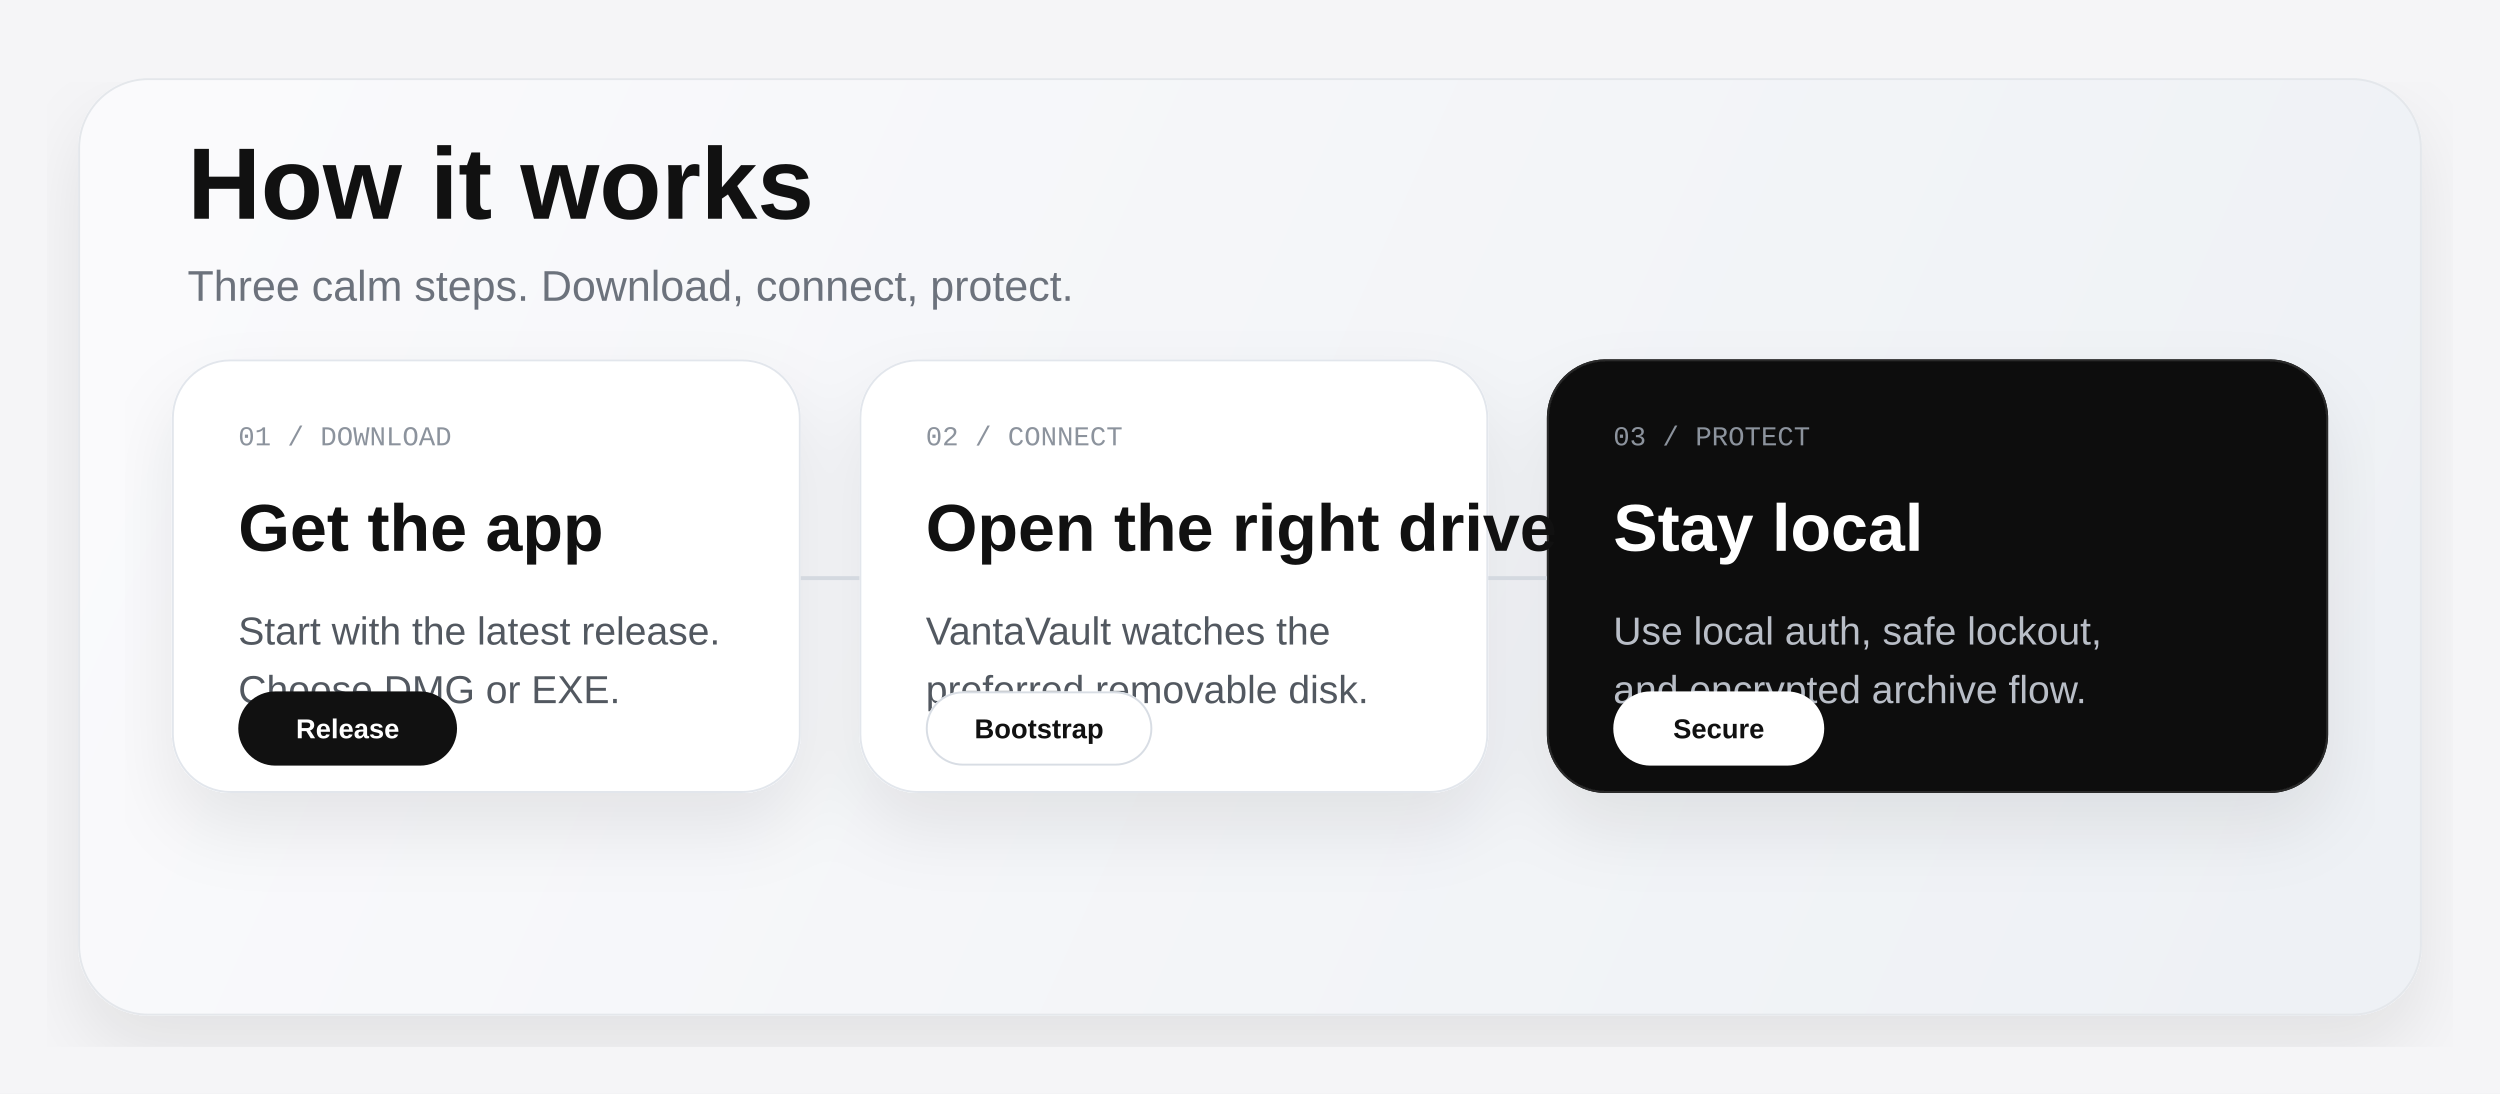
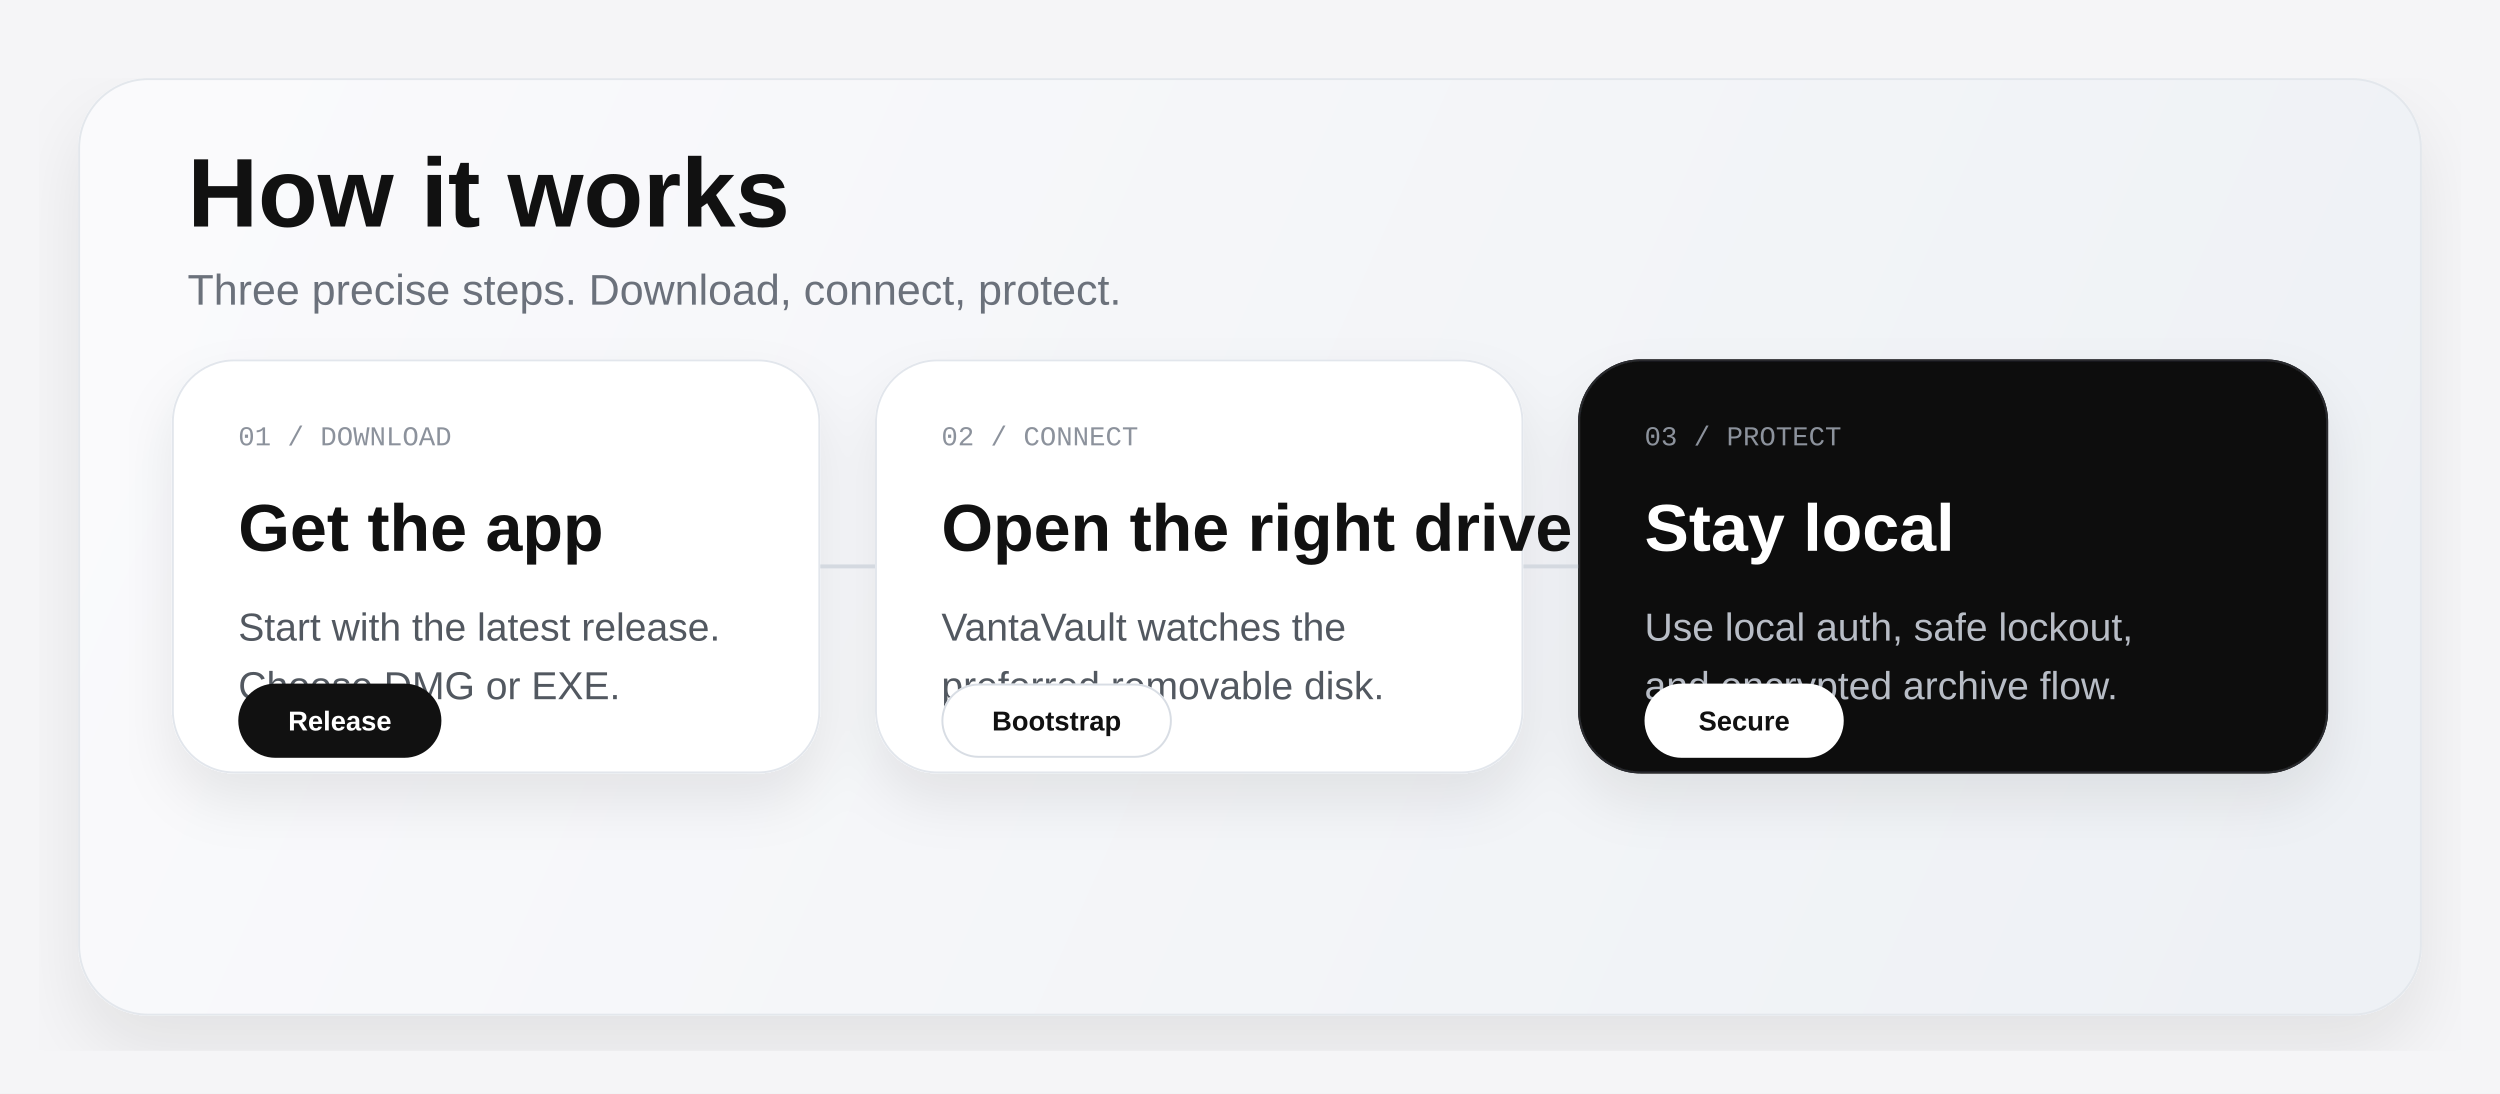
<svg xmlns="http://www.w3.org/2000/svg" width="1280" height="560" viewBox="0 0 1280 560" fill="none">
  <defs>
-     <linearGradient id="bg" x1="110" y1="46" x2="1166" y2="520" gradientUnits="userSpaceOnUse">
+     <linearGradient id="pageBg" x1="106" y1="44" x2="1166" y2="518" gradientUnits="userSpaceOnUse">
      <stop stop-color="#FAFAFC" />
      <stop offset="1" stop-color="#EEF1F5" />
    </linearGradient>
-     <filter id="shadow" x="24" y="24" width="1232" height="512" filterUnits="userSpaceOnUse" color-interpolation-filters="sRGB">
-       <feDropShadow dx="0" dy="18" stdDeviation="18" flood-color="#0B0F14" flood-opacity="0.08" />
+     <filter id="boardShadow" x="20" y="22" width="1240" height="516" filterUnits="userSpaceOnUse" color-interpolation-filters="sRGB">
+       <feDropShadow dx="0" dy="18" stdDeviation="18" flood-color="#0A0E14" flood-opacity="0.08" />
    </filter>
-     <filter id="cardShadow" x="64" y="136" width="1152" height="324" filterUnits="userSpaceOnUse" color-interpolation-filters="sRGB">
-       <feDropShadow dx="0" dy="18" stdDeviation="18" flood-color="#0B0F14" flood-opacity="0.08" />
+     <filter id="cardShadow" x="66" y="144" width="1148" height="292" filterUnits="userSpaceOnUse" color-interpolation-filters="sRGB">
+       <feDropShadow dx="0" dy="14" stdDeviation="14" flood-color="#0E1116" flood-opacity="0.08" />
    </filter>
  </defs>
  <rect width="1280" height="560" fill="#F5F5F7" />
-   <g filter="url(#shadow)">
-     <rect x="40" y="40" width="1200" height="480" rx="36" fill="url(#bg)" />
-     <rect x="40.5" y="40.5" width="1199" height="479" rx="35.5" stroke="#E4E7EB" />
+   <g filter="url(#boardShadow)">
+     <rect x="40" y="40" width="1200" height="480" rx="36" fill="url(#pageBg)" />
+     <rect x="40.5" y="40.5" width="1199" height="479" rx="35.5" stroke="#E3E7EC" />
  </g>
-   <text x="96" y="112" fill="#111111" font-size="52" font-weight="700" font-family="Arial, Helvetica, sans-serif">How it works</text>
-   <text x="96" y="154" fill="#6C727C" font-size="22" font-family="Arial, Helvetica, sans-serif">Three calm steps. Download, connect, protect.</text>
+   <text x="96" y="116" fill="#111111" font-size="50" font-weight="700" font-family="Arial, Helvetica, sans-serif">How it works</text>
+   <text x="96" y="156" fill="#6B717B" font-size="22" font-family="Arial, Helvetica, sans-serif">Three precise steps. Download, connect, protect.</text>
  <g filter="url(#cardShadow)">
-     <rect x="88" y="184" width="322" height="222" rx="30" fill="#FFFFFF" />
-     <rect x="88.5" y="184.5" width="321" height="221" rx="29.5" stroke="#E2E6EC" />
-     <rect x="440" y="184" width="322" height="222" rx="30" fill="#FFFFFF" />
-     <rect x="440.5" y="184.5" width="321" height="221" rx="29.5" stroke="#E2E6EC" />
-     <rect x="792" y="184" width="400" height="222" rx="30" fill="#111111" />
-     <rect x="792.5" y="184.5" width="399" height="221" rx="29.5" stroke="#2A2A2A" />
+     <rect x="88" y="184" width="332" height="212" rx="32" fill="#FFFFFF" />
+     <rect x="88.5" y="184.5" width="331" height="211" rx="31.5" stroke="#E2E6EC" />
+     <rect x="448" y="184" width="332" height="212" rx="32" fill="#FFFFFF" />
+     <rect x="448.5" y="184.5" width="331" height="211" rx="31.5" stroke="#E2E6EC" />
+     <rect x="808" y="184" width="384" height="212" rx="32" fill="#111111" />
+     <rect x="808.5" y="184.5" width="383" height="211" rx="31.5" stroke="#292B2F" />
  </g>
-   <text x="122" y="228" fill="#8C939D" font-size="14" font-family="Courier New, Menlo, monospace">01 / DOWNLOAD</text>
+   <text x="122" y="228" fill="#8C929C" font-size="14" font-family="Courier New, Menlo, monospace">01 / DOWNLOAD</text>
  <text x="122" y="282" fill="#111111" font-size="34" font-weight="700" font-family="Arial, Helvetica, sans-serif">Get the app</text>
-   <text x="122" y="330" fill="#525860" font-size="20" font-family="Arial, Helvetica, sans-serif">
+   <text x="122" y="328" fill="#525860" font-size="20" font-family="Arial, Helvetica, sans-serif">
    <tspan x="122" dy="0">Start with the latest release.</tspan>
    <tspan x="122" dy="30">Choose DMG or EXE.</tspan>
  </text>
-   <rect x="122" y="354" width="112" height="38" rx="19" fill="#111111" />
-   <text x="178" y="378" fill="#FFFFFF" font-size="14" font-weight="600" text-anchor="middle" font-family="Arial, Helvetica, sans-serif">Release</text>
-   <text x="474" y="228" fill="#8C939D" font-size="14" font-family="Courier New, Menlo, monospace">02 / CONNECT</text>
-   <text x="474" y="282" fill="#111111" font-size="34" font-weight="700" font-family="Arial, Helvetica, sans-serif">Open the right drive</text>
-   <text x="474" y="330" fill="#525860" font-size="20" font-family="Arial, Helvetica, sans-serif">
-     <tspan x="474" dy="0">VantaVault watches the</tspan>
-     <tspan x="474" dy="30">preferred removable disk.</tspan>
+   <rect x="122" y="350" width="104" height="38" rx="19" fill="#111111" />
+   <text x="174" y="374" fill="#FFFFFF" font-size="14" font-weight="600" text-anchor="middle" font-family="Arial, Helvetica, sans-serif">Release</text>
+   <text x="482" y="228" fill="#8C929C" font-size="14" font-family="Courier New, Menlo, monospace">02 / CONNECT</text>
+   <text x="482" y="282" fill="#111111" font-size="34" font-weight="700" font-family="Arial, Helvetica, sans-serif">Open the right drive</text>
+   <text x="482" y="328" fill="#525860" font-size="20" font-family="Arial, Helvetica, sans-serif">
+     <tspan x="482" dy="0">VantaVault watches the</tspan>
+     <tspan x="482" dy="30">preferred removable disk.</tspan>
  </text>
-   <rect x="474" y="354" width="116" height="38" rx="19" fill="#FFFFFF" />
-   <rect x="474.5" y="354.5" width="115" height="37" rx="18.5" stroke="#D8DDE4" />
-   <text x="532" y="378" fill="#111111" font-size="14" font-weight="600" text-anchor="middle" font-family="Arial, Helvetica, sans-serif">Bootstrap</text>
-   <text x="826" y="228" fill="#8C939D" font-size="14" font-family="Courier New, Menlo, monospace">03 / PROTECT</text>
-   <text x="826" y="282" fill="#FFFFFF" font-size="34" font-weight="700" font-family="Arial, Helvetica, sans-serif">Stay local</text>
-   <text x="826" y="330" fill="#B9BEC7" font-size="20" font-family="Arial, Helvetica, sans-serif">
-     <tspan x="826" dy="0">Use local auth, safe lockout,</tspan>
-     <tspan x="826" dy="30">and encrypted archive flow.</tspan>
+   <rect x="482" y="350" width="118" height="38" rx="19" fill="#FFFFFF" />
+   <rect x="482.5" y="350.5" width="117" height="37" rx="18.5" stroke="#D8DDE4" />
+   <text x="541" y="374" fill="#111111" font-size="14" font-weight="600" text-anchor="middle" font-family="Arial, Helvetica, sans-serif">Bootstrap</text>
+   <text x="842" y="228" fill="#8C929C" font-size="14" font-family="Courier New, Menlo, monospace">03 / PROTECT</text>
+   <text x="842" y="282" fill="#FFFFFF" font-size="34" font-weight="700" font-family="Arial, Helvetica, sans-serif">Stay local</text>
+   <text x="842" y="328" fill="#B8BDC6" font-size="20" font-family="Arial, Helvetica, sans-serif">
+     <tspan x="842" dy="0">Use local auth, safe lockout,</tspan>
+     <tspan x="842" dy="30">and encrypted archive flow.</tspan>
  </text>
-   <rect x="826" y="354" width="108" height="38" rx="19" fill="#FFFFFF" />
-   <text x="880" y="378" fill="#111111" font-size="14" font-weight="600" text-anchor="middle" font-family="Arial, Helvetica, sans-serif">Secure</text>
-   <path d="M410 296H440" stroke="#D4D9E0" stroke-width="2" />
-   <path d="M762 296H792" stroke="#D4D9E0" stroke-width="2" />
+   <rect x="842" y="350" width="102" height="38" rx="19" fill="#FFFFFF" />
+   <text x="893" y="374" fill="#111111" font-size="14" font-weight="600" text-anchor="middle" font-family="Arial, Helvetica, sans-serif">Secure</text>
+   <path d="M420 290H448" stroke="#D4D9E0" stroke-width="2" />
+   <path d="M780 290H808" stroke="#D4D9E0" stroke-width="2" />
</svg>
